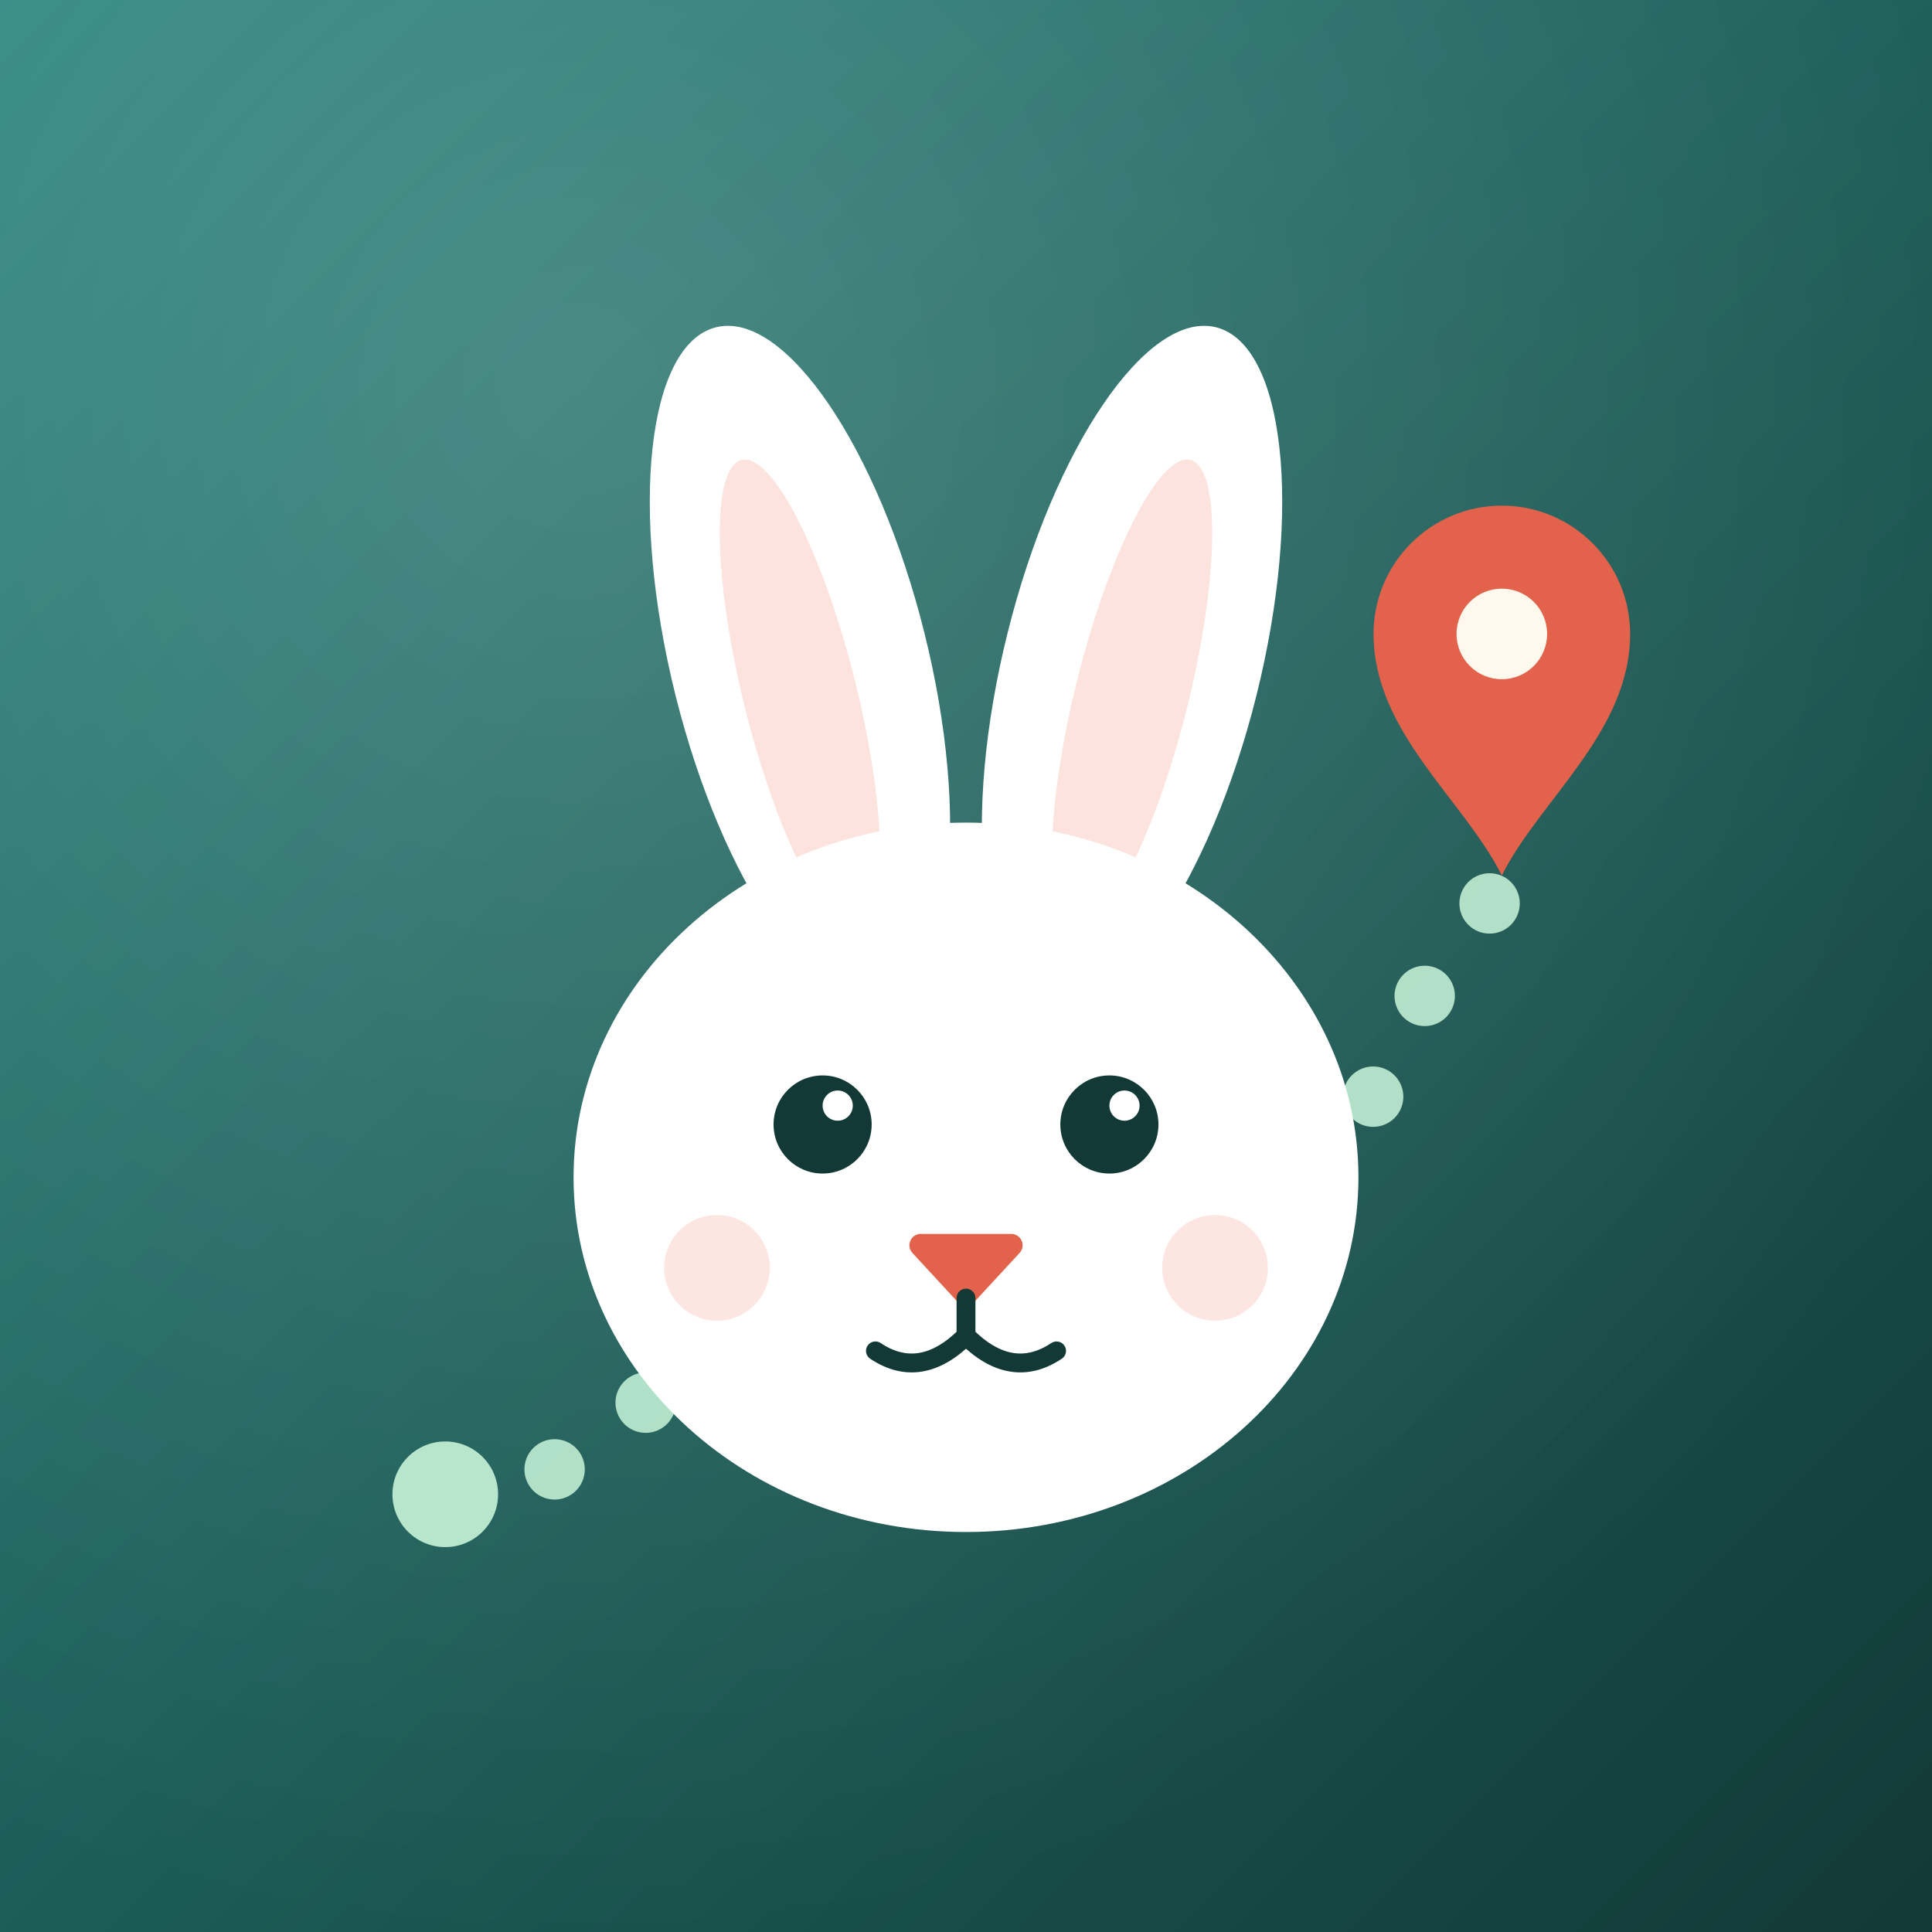
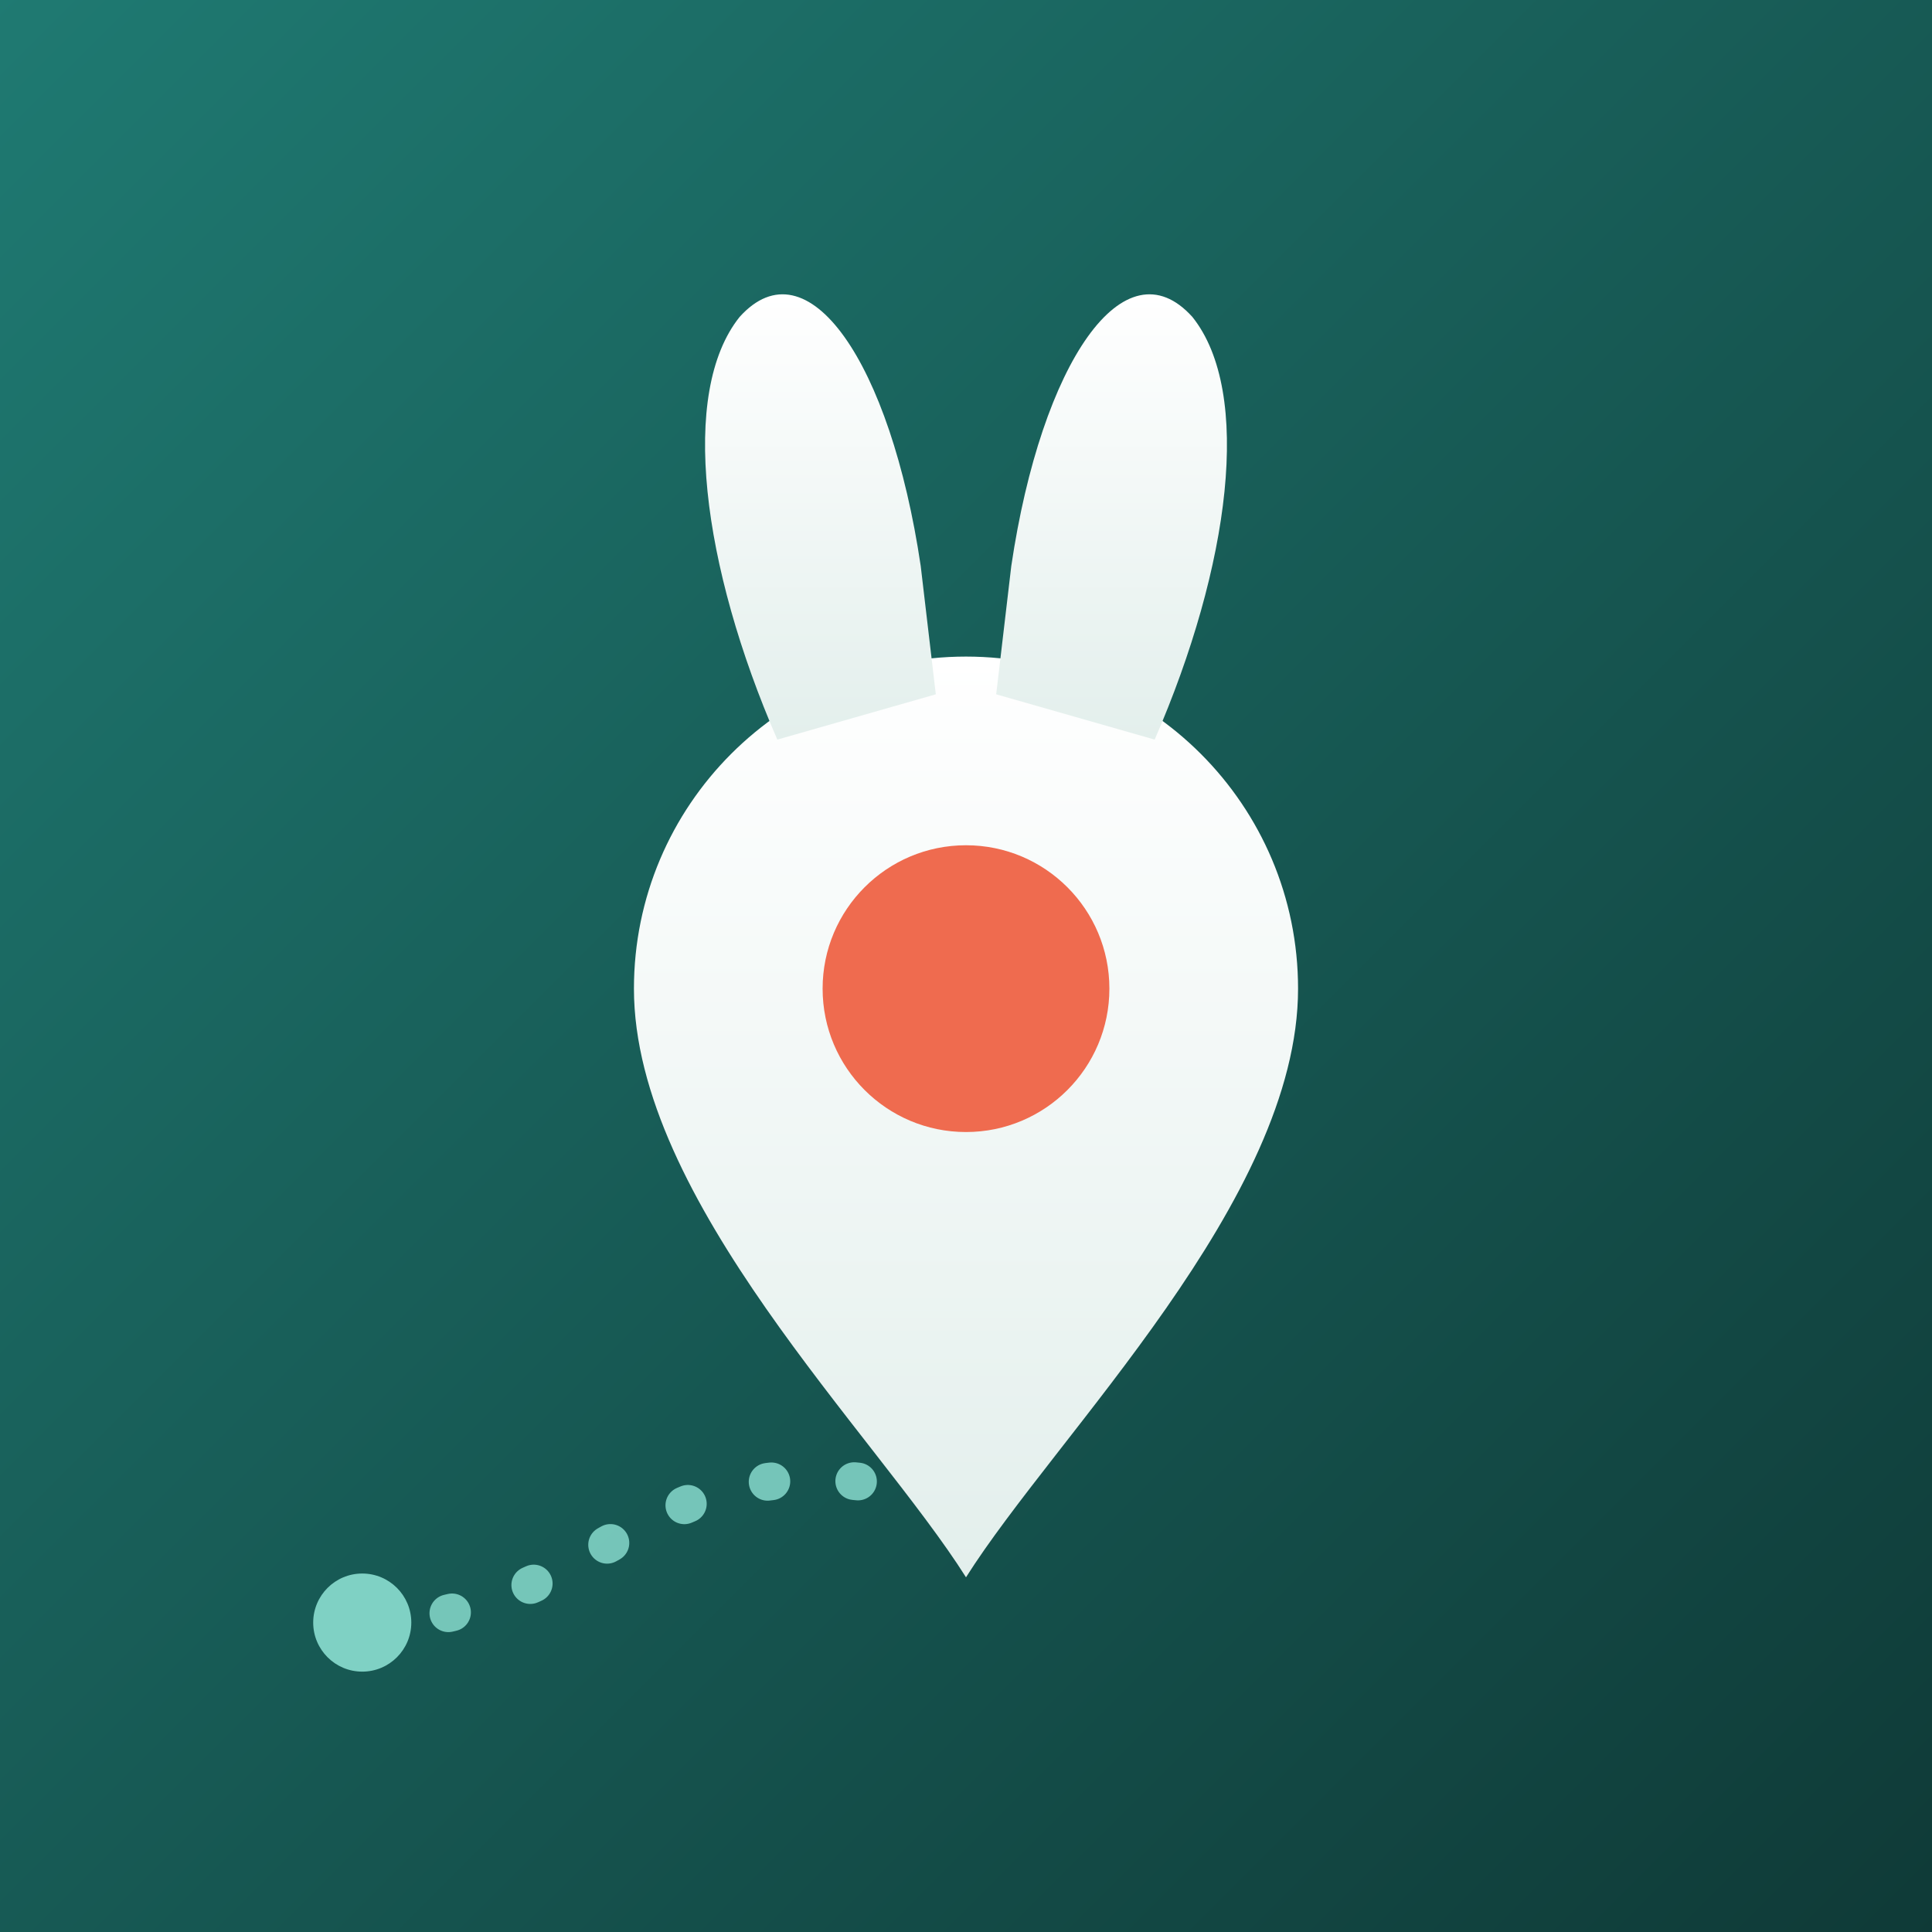
<svg xmlns="http://www.w3.org/2000/svg" width="512" height="512" viewBox="0 0 512 512">
  <defs>
    <linearGradient id="bg" x1="0" y1="0" x2="1" y2="1">
-       <stop offset="0" stop-color="#26827a" />
-       <stop offset="1" stop-color="#123936" />
+       <stop offset="0" stop-color="#1f7a72" />
+       <stop offset="1" stop-color="#0f3a37" />
    </linearGradient>
-     <radialGradient id="glow" cx="0.3" cy="0.2" r="0.8">
-       <stop offset="0" stop-color="#ffffff" stop-opacity="0.18" />
-       <stop offset="1" stop-color="#ffffff" stop-opacity="0" />
-     </radialGradient>
+     <linearGradient id="mark" x1="0" y1="0" x2="0" y2="1">
+       <stop offset="0" stop-color="#ffffff" />
+       <stop offset="1" stop-color="#e3efec" />
+     </linearGradient>
  </defs>
  <rect width="512" height="512" fill="url(#bg)" />
-   <rect width="512" height="512" fill="url(#glow)" />
-   <path d="M118 396 C164 396 172 356 208 352 M304 352 C356 346 360 274 398 236" fill="none" stroke="#b8e6cd" stroke-width="16" stroke-linecap="round" stroke-dasharray="0 30" opacity="0.95" />
-   <circle cx="118" cy="396" r="14" fill="#b8e6cd" />
-   <g transform="translate(398 168)">
-     <path d="M0 64 C-10 44 -34 26 -34 0 A34 34 0 0 1 34 0 C34 26 10 44 0 64Z" fill="#e2624b" />
-     <circle cx="0" cy="0" r="12" fill="#fff8ec" />
+   <path d="M96 430 C 150 430, 168 392, 214 392 S 256 410, 256 410" fill="none" stroke="#7fd1c4" stroke-width="10" stroke-linecap="round" stroke-dasharray="1 22" opacity=".9" />
+   <circle cx="96" cy="430" r="13" fill="#7fd1c4" />
+   <g fill="url(#mark)">
+     <path d="M256 418 C 232 380, 168 318, 168 262 A 88 88 0 0 1 344 262 C 344 318, 280 380, 256 418 Z" />
+     <path d="M206 196 C 186 150, 180 104, 196 84 C 214 64, 236 96, 244 150 L 248 184 Z" />
+     <path d="M306 196 C 326 150, 332 104, 316 84 C 298 64, 276 96, 268 150 L 264 184 Z" />
  </g>
-   <g>
-     <ellipse cx="212" cy="176" rx="34" ry="92" transform="rotate(-14 212 176)" fill="#ffffff" />
-     <ellipse cx="300" cy="176" rx="34" ry="92" transform="rotate(14 300 176)" fill="#ffffff" />
-     <ellipse cx="212" cy="184" rx="15" ry="64" transform="rotate(-14 212 184)" fill="#fde3de" />
-     <ellipse cx="300" cy="184" rx="15" ry="64" transform="rotate(14 300 184)" fill="#fde3de" />
-     <ellipse cx="256" cy="312" rx="104" ry="94" fill="#ffffff" />
-     <circle cx="218" cy="298" r="13" fill="#123936" />
-     <circle cx="294" cy="298" r="13" fill="#123936" />
-     <circle cx="222" cy="293" r="4" fill="#ffffff" />
-     <circle cx="298" cy="293" r="4" fill="#ffffff" />
-     <path d="M244 330 h24 l-12 13z" fill="#e2624b" stroke="#e2624b" stroke-width="6" stroke-linejoin="round" />
-     <path d="M256 344 v10 M256 354 q-12 12 -24 4 M256 354 q12 12 24 4" fill="none" stroke="#123936" stroke-width="5" stroke-linecap="round" />
-     <circle cx="190" cy="336" r="14" fill="#fde3de" opacity="0.9" />
-     <circle cx="322" cy="336" r="14" fill="#fde3de" opacity="0.9" />
-   </g>
+   <circle cx="256" cy="262" r="38" fill="#ef6b4f" />
</svg>
